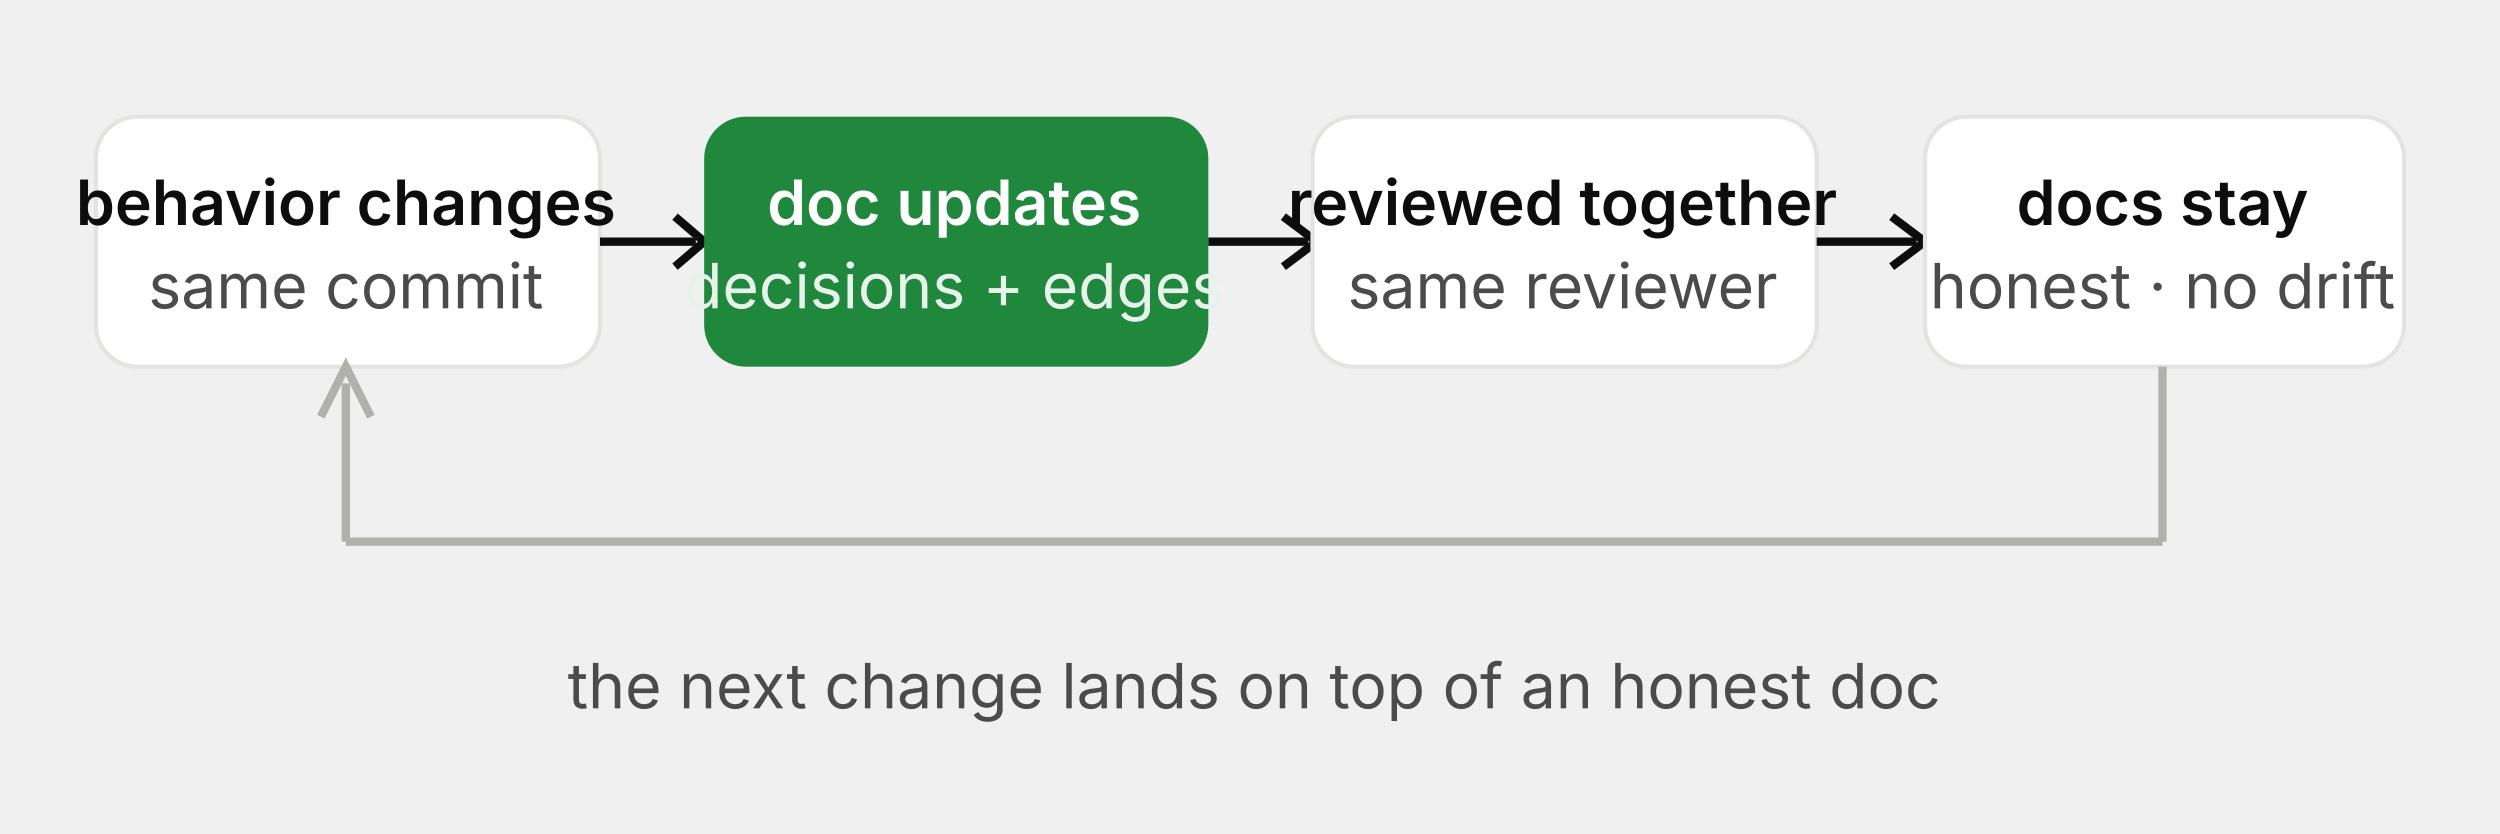
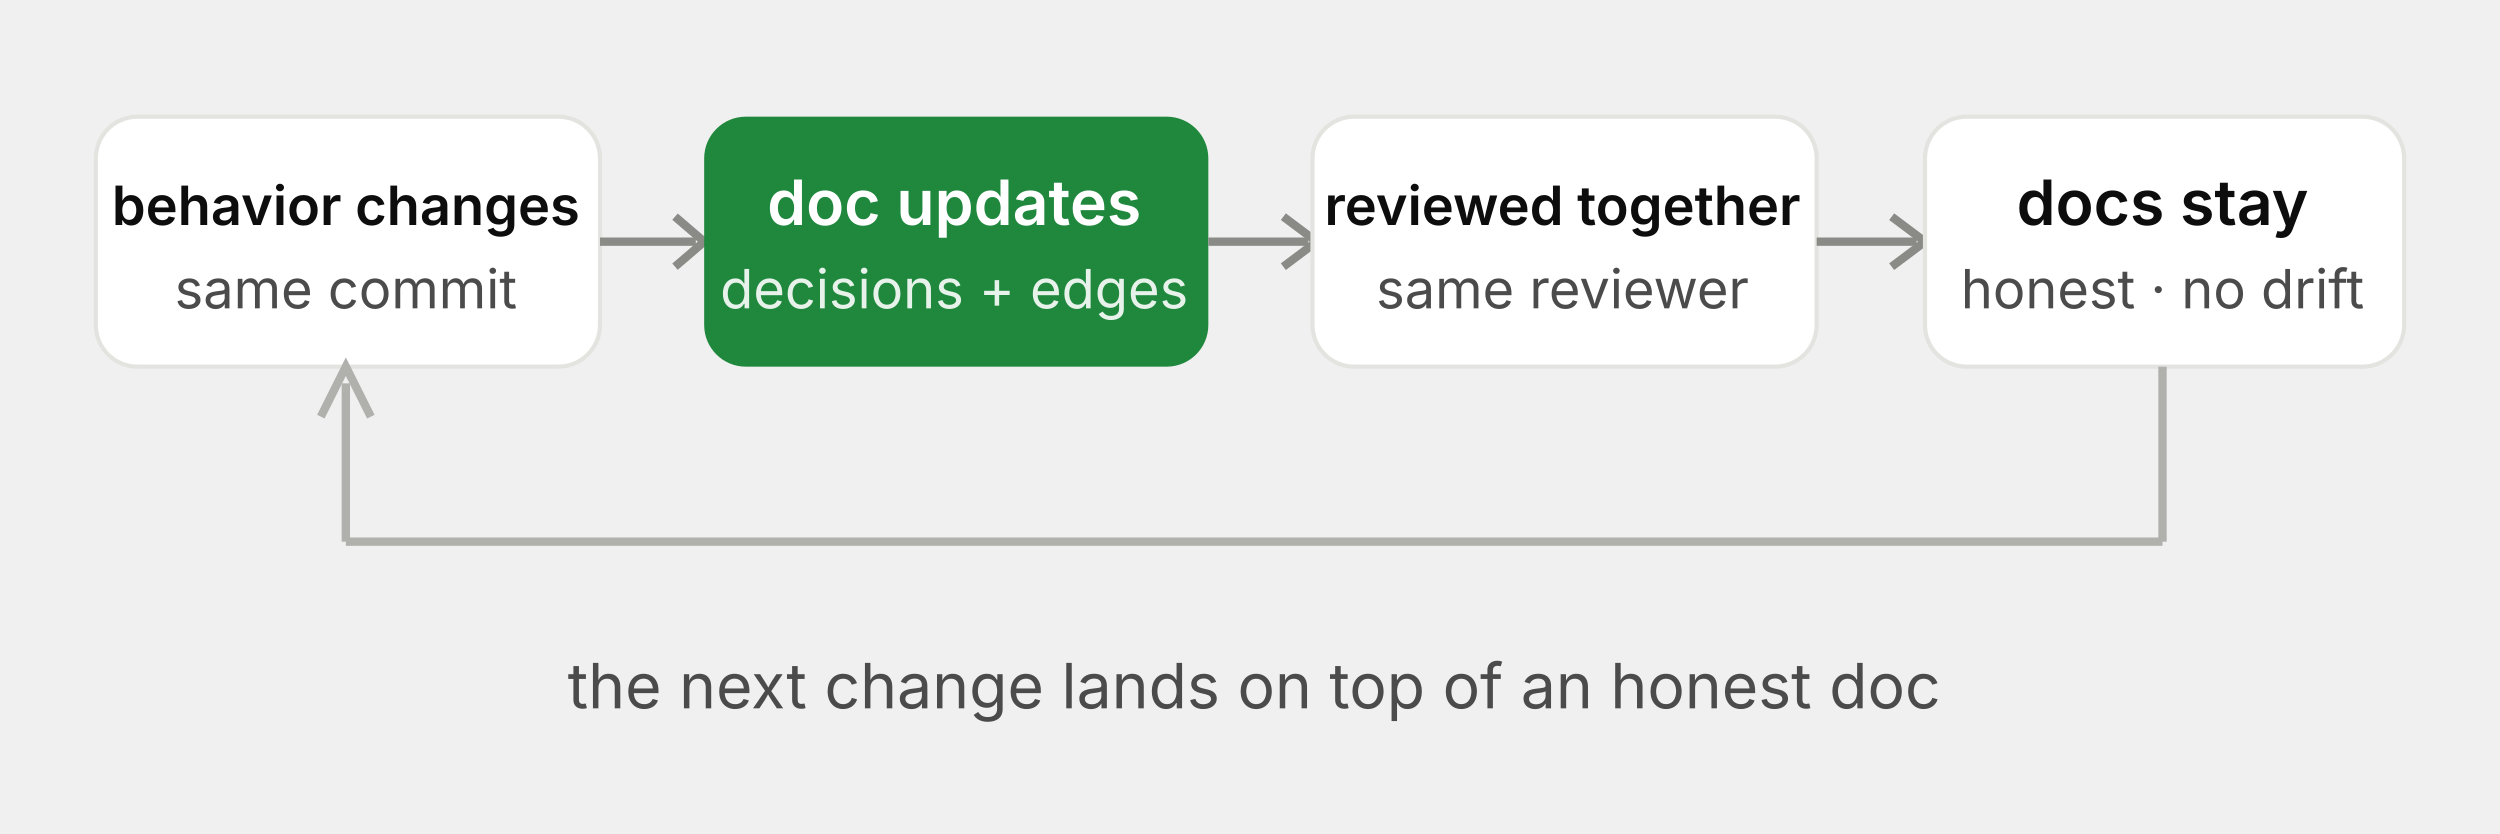
<svg xmlns="http://www.w3.org/2000/svg" width="600" height="200" viewBox="0 0 600 200" font-family="Inter, IBM Plex Sans, sans-serif">
  <rect x="23" y="28" width="121" height="60" rx="10" fill="#ffffff" stroke="#e3e3e0" stroke-width="1" />
-   <text x="83" y="54" font-size="15" font-weight="600" fill="#0d0d0d" text-anchor="middle">behavior changes</text>
-   <text x="83" y="74" font-size="15" fill="#4b4b4b" text-anchor="middle">same commit</text>
-   <line x1="144" y1="58" x2="167" y2="58" stroke="#0d0d0d" stroke-width="2" />
-   <path d="M162 52 L169 58 L162 64" fill="none" stroke="#0d0d0d" stroke-width="2" />
+   <text x="83" y="54" font-size="13" font-weight="600" fill="#0d0d0d" text-anchor="middle">behavior changes</text>
+   <text x="83" y="74" font-size="13" fill="#4b4b4b" text-anchor="middle">same commit</text>
+   <line x1="144" y1="58" x2="167" y2="58" stroke="#8a8a87" stroke-width="2" />
+   <path d="M162 52 L169 58 L162 64" fill="none" stroke="#8a8a87" stroke-width="2" />
  <rect x="169" y="28" width="121" height="60" rx="10" fill="#1f883d" />
  <text x="229" y="54" font-size="15" font-weight="600" fill="#ffffff" text-anchor="middle">doc updates</text>
-   <text x="229" y="74" font-size="15" fill="#e6f2ea" text-anchor="middle">decisions + edges</text>
-   <line x1="290" y1="58" x2="314" y2="58" stroke="#0d0d0d" stroke-width="2" />
-   <path d="M308 52 L316 58 L308 64" fill="none" stroke="#0d0d0d" stroke-width="2" />
+   <text x="229" y="74" font-size="13" fill="#e6f2ea" text-anchor="middle">decisions + edges</text>
+   <line x1="290" y1="58" x2="314" y2="58" stroke="#8a8a87" stroke-width="2" />
+   <path d="M308 52 L316 58 L308 64" fill="none" stroke="#8a8a87" stroke-width="2" />
  <rect x="315" y="28" width="121" height="60" rx="10" fill="#ffffff" stroke="#e3e3e0" stroke-width="1" />
-   <text x="375" y="54" font-size="15" font-weight="600" fill="#0d0d0d" text-anchor="middle">reviewed together</text>
-   <text x="375" y="74" font-size="15" fill="#4b4b4b" text-anchor="middle">same reviewer</text>
-   <line x1="436" y1="58" x2="460" y2="58" stroke="#0d0d0d" stroke-width="2" />
-   <path d="M454 52 L462 58 L454 64" fill="none" stroke="#0d0d0d" stroke-width="2" />
+   <text x="375" y="54" font-size="13" font-weight="600" fill="#0d0d0d" text-anchor="middle">reviewed together</text>
+   <text x="375" y="74" font-size="13" fill="#4b4b4b" text-anchor="middle">same reviewer</text>
+   <line x1="436" y1="58" x2="460" y2="58" stroke="#8a8a87" stroke-width="2" />
+   <path d="M454 52 L462 58 L454 64" fill="none" stroke="#8a8a87" stroke-width="2" />
  <rect x="462" y="28" width="115" height="60" rx="10" fill="#ffffff" stroke="#e3e3e0" stroke-width="1" />
  <text x="519" y="54" font-size="15" font-weight="600" fill="#0d0d0d" text-anchor="middle">docs stay</text>
-   <text x="519" y="74" font-size="15" fill="#4b4b4b" text-anchor="middle">honest · no drift</text>
+   <text x="519" y="74" font-size="13" fill="#4b4b4b" text-anchor="middle">honest · no drift</text>
  <line x1="519" y1="88" x2="519" y2="130" stroke="#b0b0ad" stroke-width="2" />
  <line x1="519" y1="130" x2="83" y2="130" stroke="#b0b0ad" stroke-width="2" />
  <line x1="83" y1="130" x2="83" y2="92" stroke="#b0b0ad" stroke-width="2" />
  <path d="M77 100 L83 88 L89 100" fill="none" stroke="#b0b0ad" stroke-width="2" />
  <text x="301" y="170" font-size="15" fill="#4b4b4b" text-anchor="middle">the next change lands on top of an honest doc</text>
</svg>
